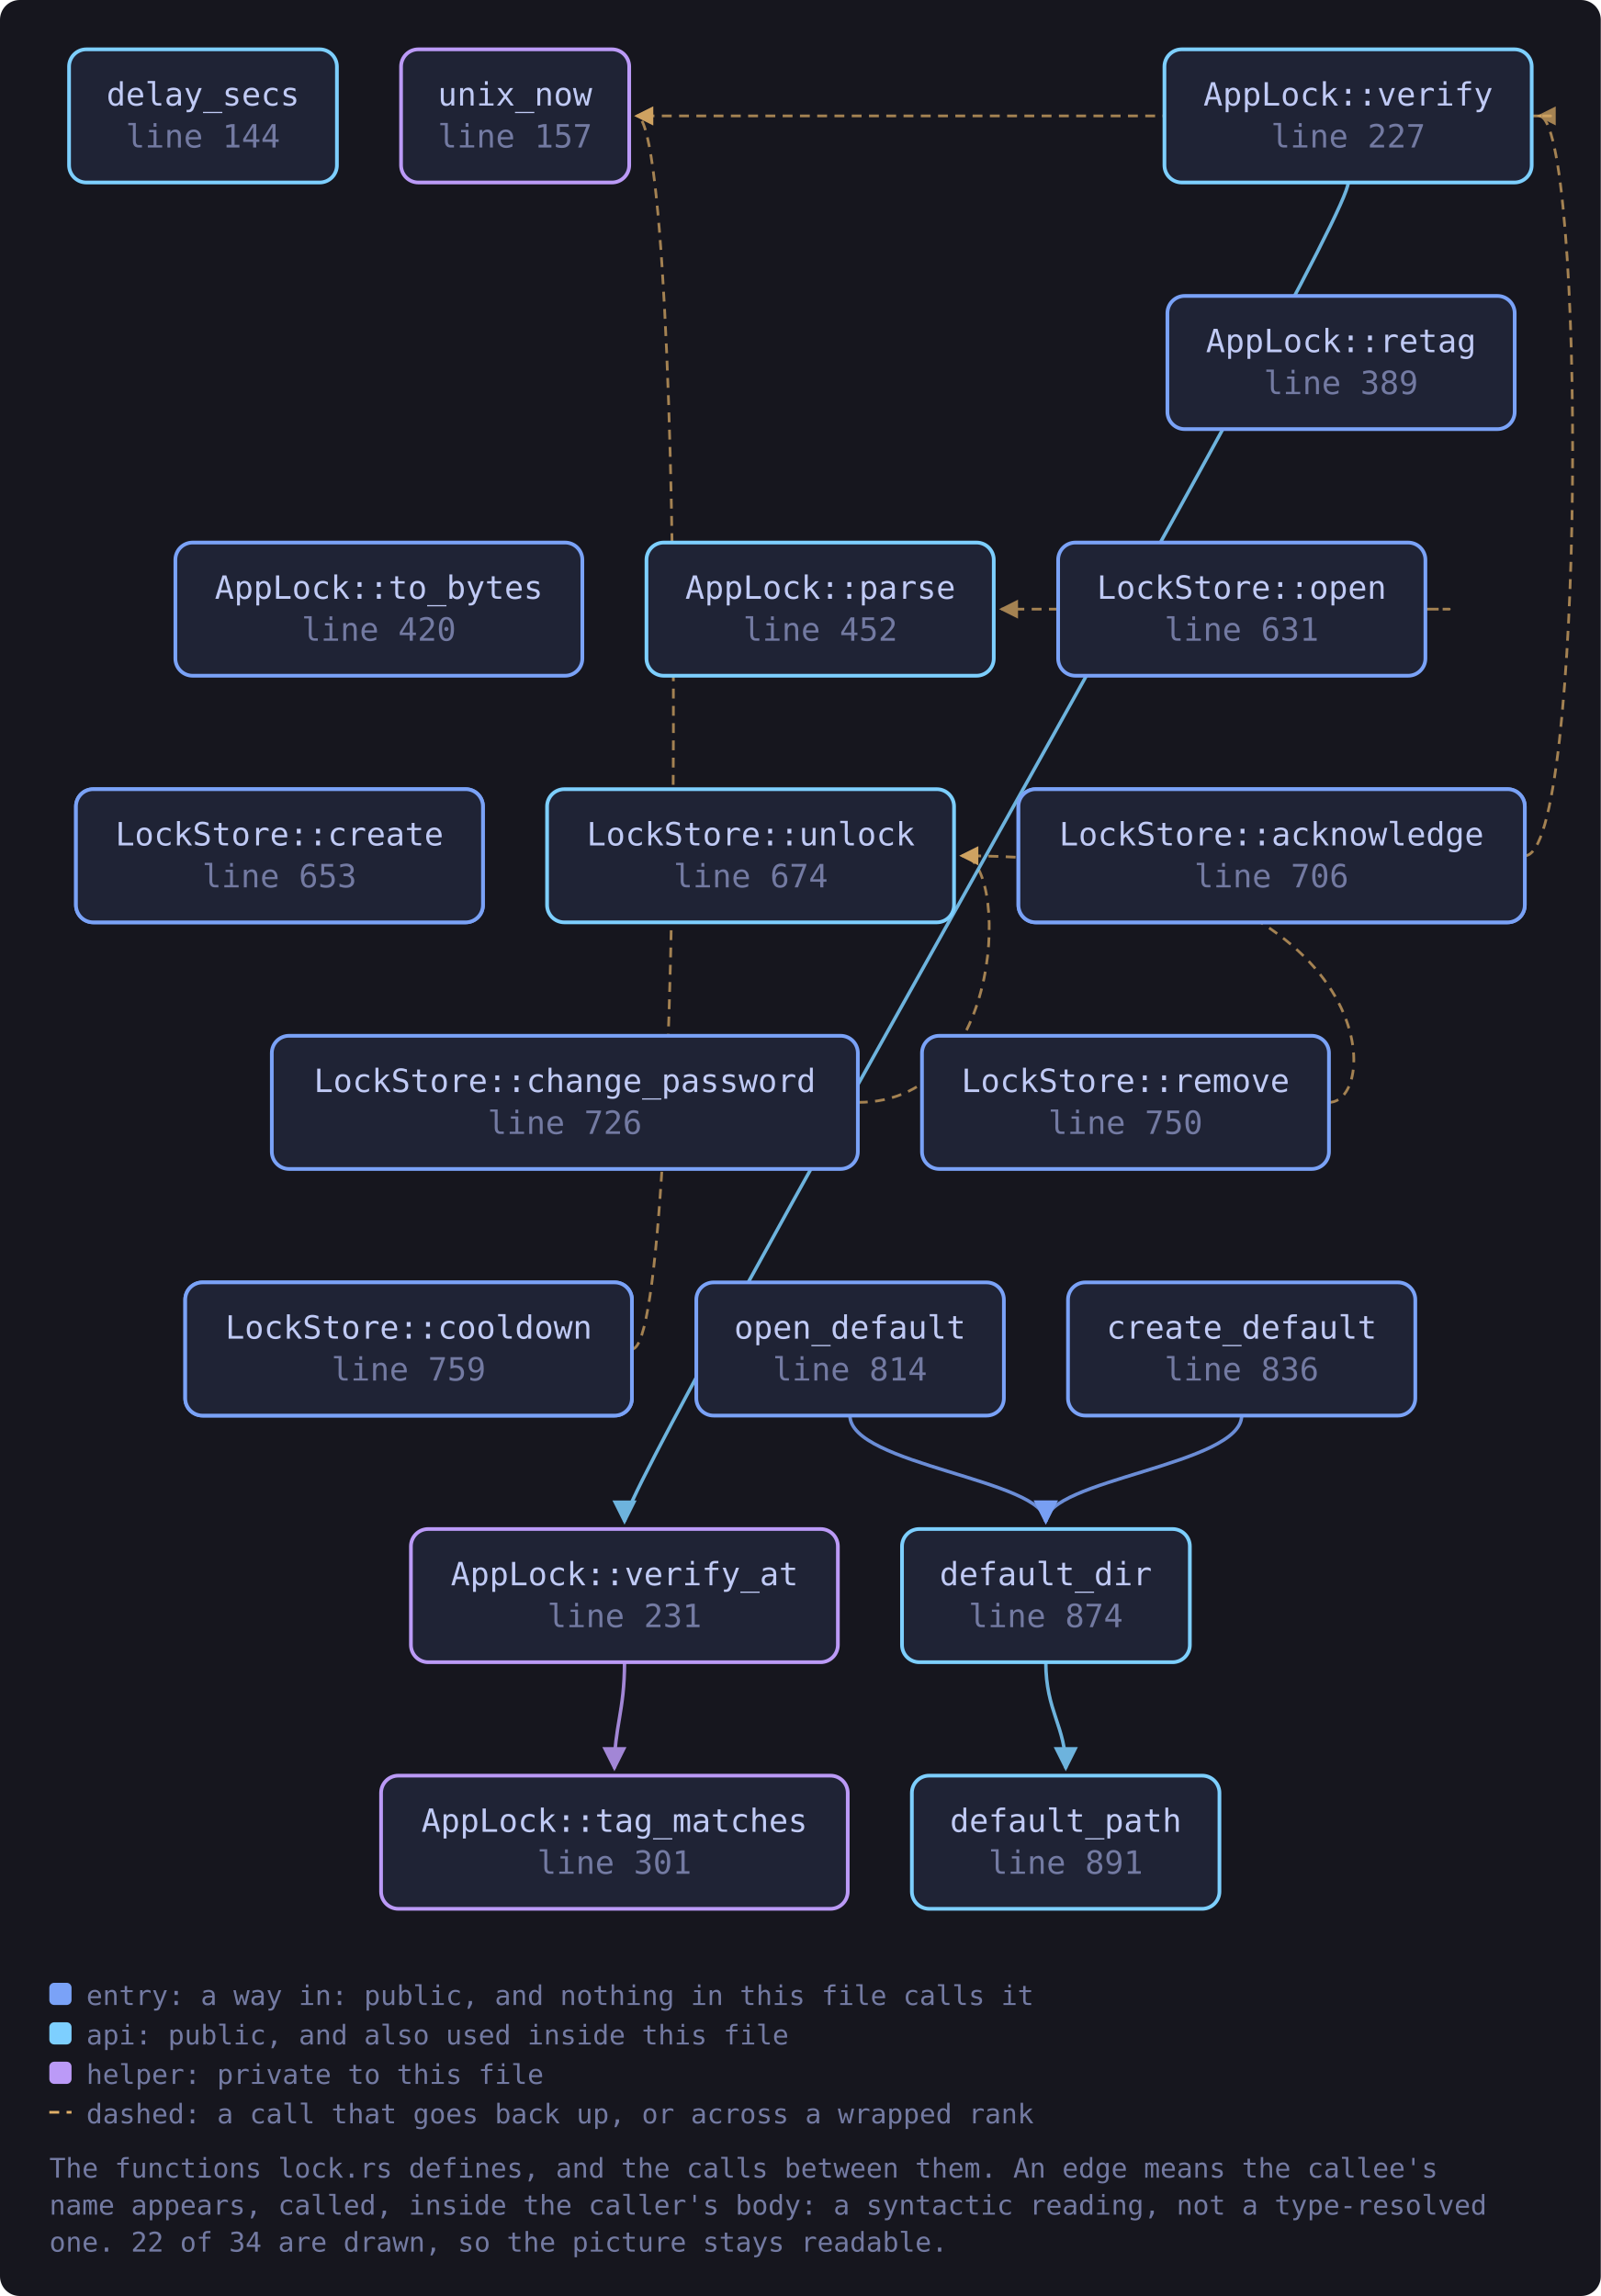
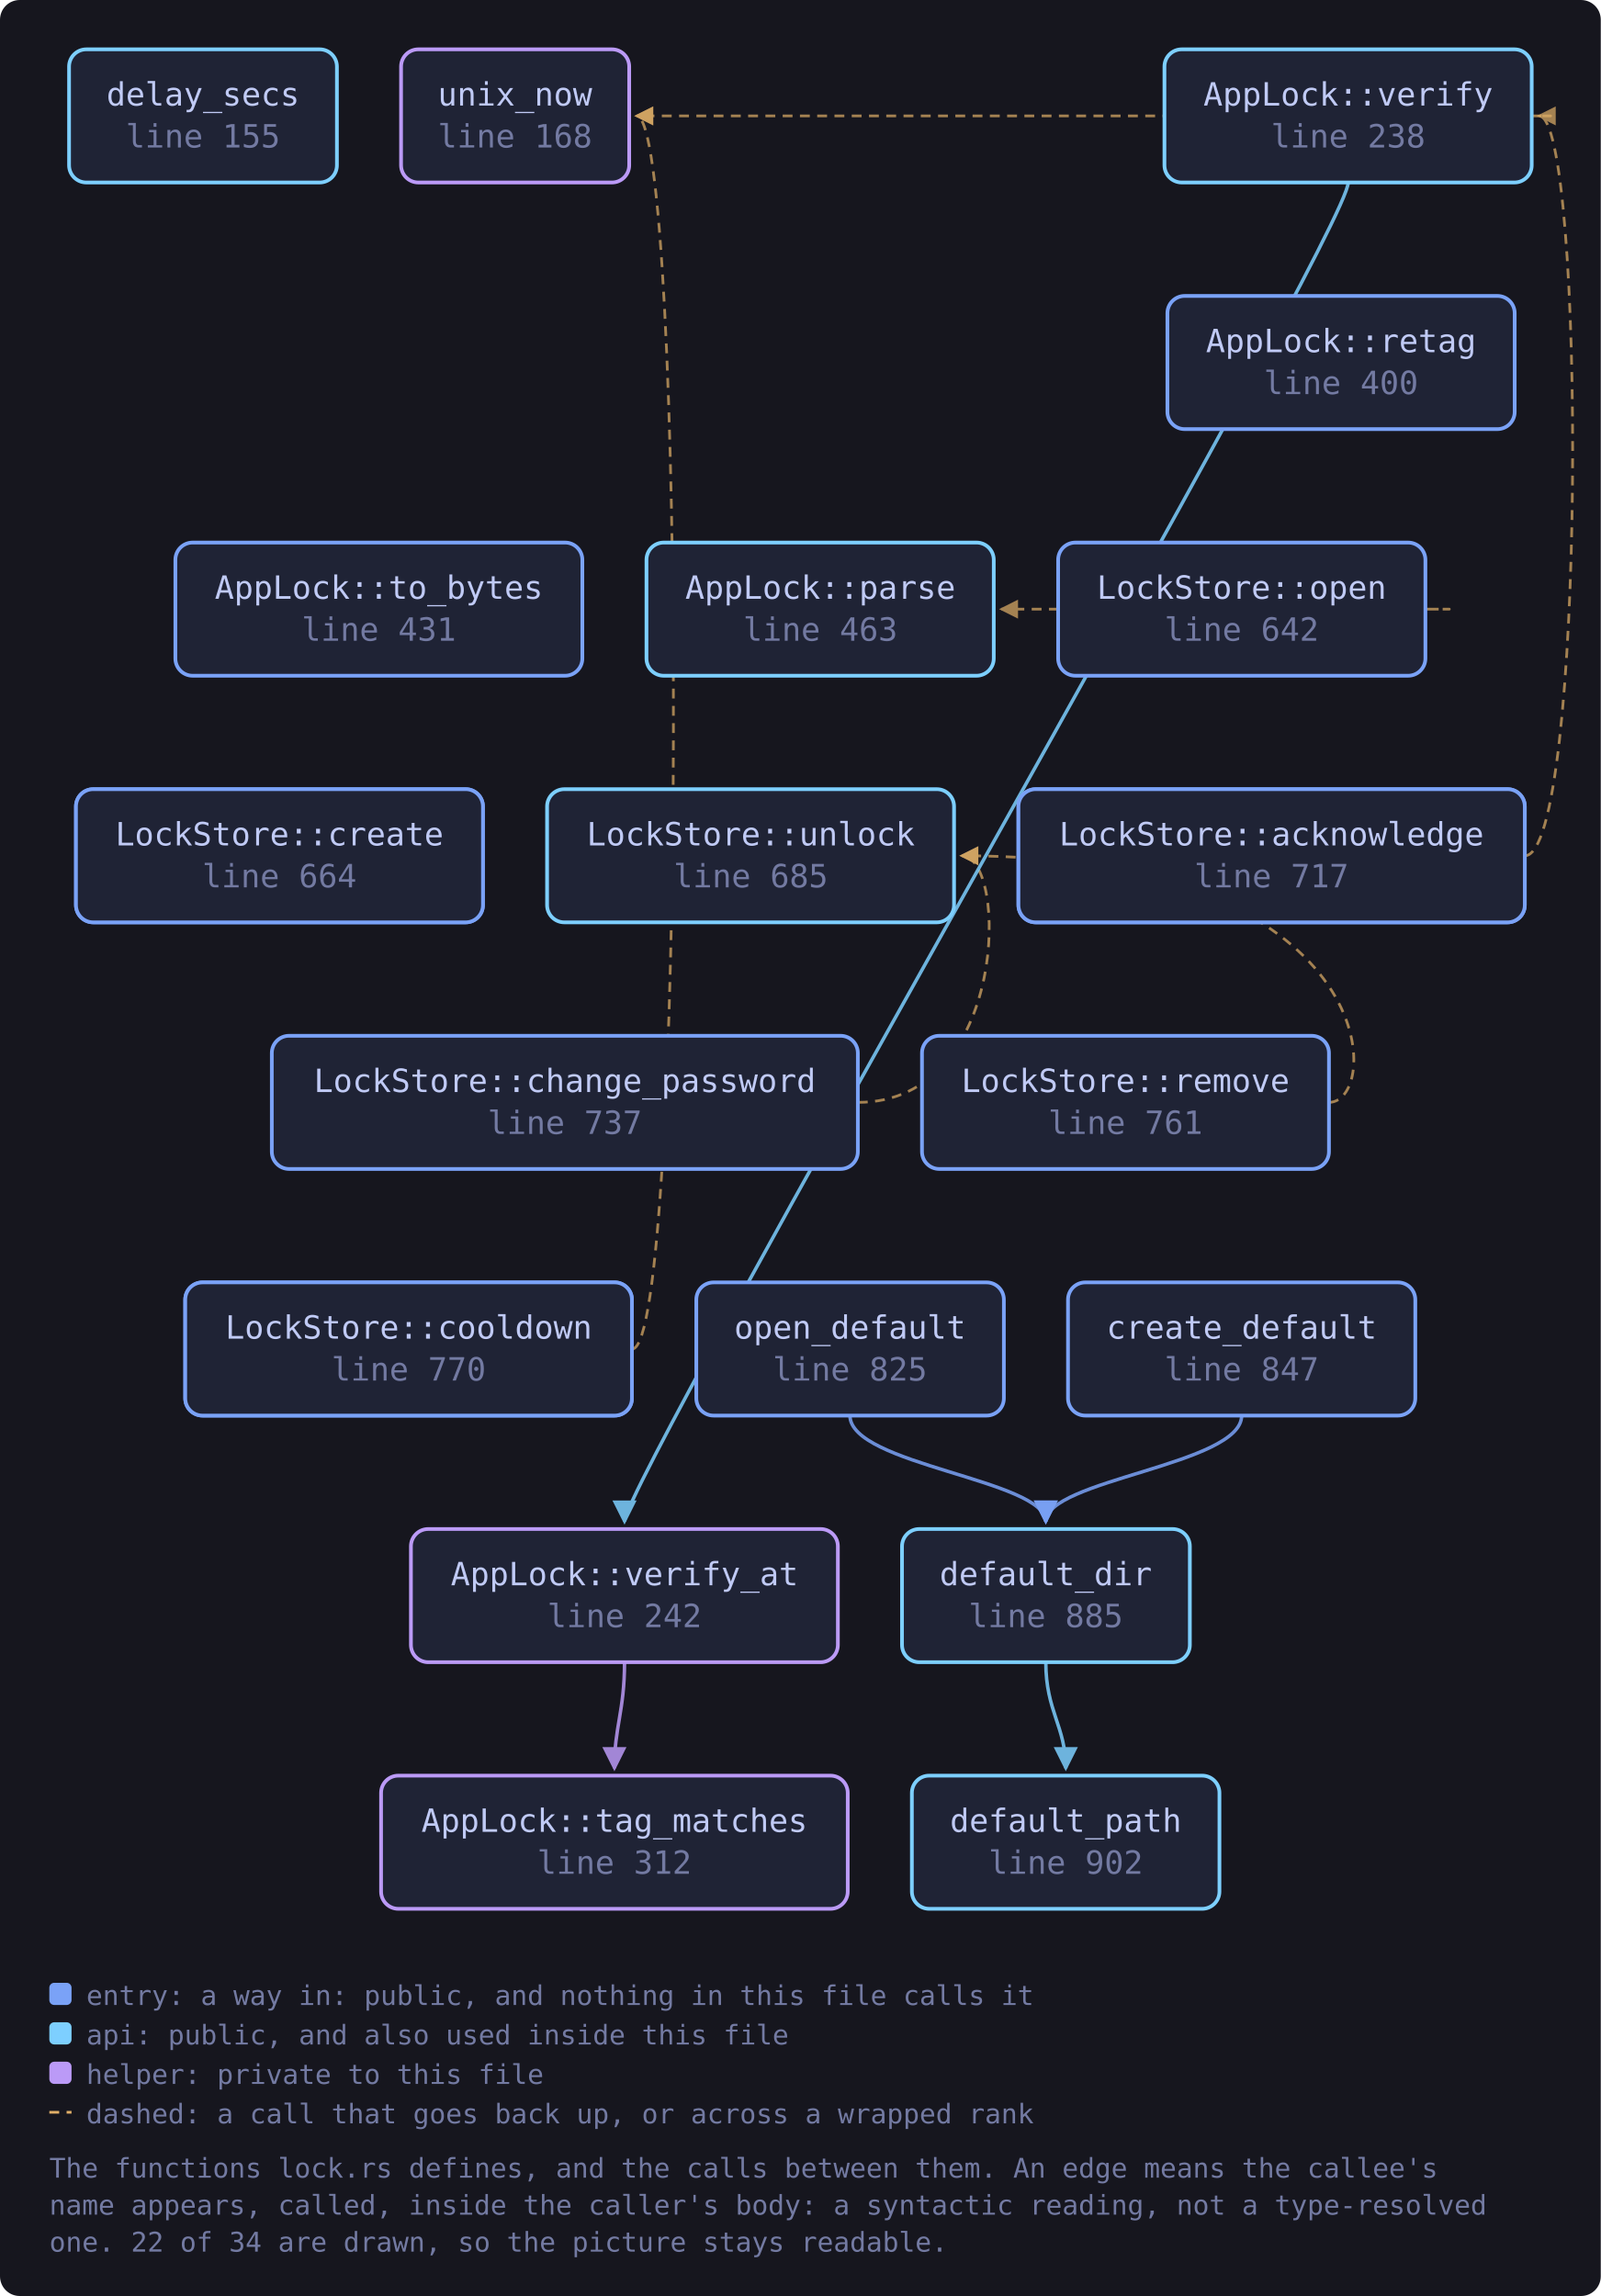
<svg xmlns="http://www.w3.org/2000/svg" viewBox="0 0 649 931" width="649" height="931" style="max-width:100%;height:auto" role="img" aria-label="flowchart">
  <defs>
    <marker id="a-muted" viewBox="0 0 8 8" refX="7" refY="4" markerWidth="7" markerHeight="7" orient="auto-start-reverse">
      <path d="M0 0 L8 4 L0 8 z" fill="var(--muted, #737aa2)" />
    </marker>
    <marker id="a-warn" viewBox="0 0 8 8" refX="7" refY="4" markerWidth="7" markerHeight="7" orient="auto-start-reverse">
      <path d="M0 0 L8 4 L0 8 z" fill="var(--warn, #e0af68)" />
    </marker>
    <marker id="a-accent" viewBox="0 0 8 8" refX="7" refY="4" markerWidth="7" markerHeight="7" orient="auto-start-reverse">
      <path d="M0 0 L8 4 L0 8 z" fill="var(--accent, #7aa2f7)" />
    </marker>
    <marker id="a-cyan" viewBox="0 0 8 8" refX="7" refY="4" markerWidth="7" markerHeight="7" orient="auto-start-reverse">
      <path d="M0 0 L8 4 L0 8 z" fill="var(--cyan, #7dcfff)" />
    </marker>
    <marker id="a-accent-2" viewBox="0 0 8 8" refX="7" refY="4" markerWidth="7" markerHeight="7" orient="auto-start-reverse">
      <path d="M0 0 L8 4 L0 8 z" fill="var(--accent-2, #bb9af7)" />
    </marker>
  </defs>
  <rect x="0" y="0" width="649" height="931" fill="var(--bg-inset, #16161e)" rx="8" />
  <path d="M618.2 347.0 C 643.0 347.0, 643.0 47.0, 624.0 47.0" fill="none" stroke="var(--warn, #e0af68)" stroke-width="1.1" opacity="0.7" stroke-dasharray="4 3" marker-end="url(#a-warn)" />
  <path d="M347.8 447.0 C 408.9 447.0, 408.9 347.0, 389.9 347.0" fill="none" stroke="var(--warn, #e0af68)" stroke-width="1.1" opacity="0.7" stroke-dasharray="4 3" marker-end="url(#a-warn)" />
  <path d="M256.3 547.0 C 278.3 547.0, 278.3 47.0, 258.1 47.0" fill="none" stroke="var(--warn, #e0af68)" stroke-width="1.1" opacity="0.7" stroke-dasharray="4 3" marker-end="url(#a-warn)" />
  <path d="M503.4 574.0 C 503.4 594.0, 424.0 600.0, 424.0 617.0" fill="none" stroke="var(--accent, #7aa2f7)" stroke-width="1.4" opacity="0.85" marker-end="url(#a-accent)" />
  <path d="M424.0 674.0 C 424.0 694.0, 432.1 700.0, 432.1 717.0" fill="none" stroke="var(--cyan, #7dcfff)" stroke-width="1.4" opacity="0.85" marker-end="url(#a-cyan)" />
  <path d="M577.9 247.0 C 599.9 247.0, 599.9 247.0, 406.0 247.0" fill="none" stroke="var(--warn, #e0af68)" stroke-width="1.1" opacity="0.7" stroke-dasharray="4 3" marker-end="url(#a-warn)" />
  <path d="M344.6 574.0 C 344.6 594.0, 424.0 600.0, 424.0 617.0" fill="none" stroke="var(--accent, #7aa2f7)" stroke-width="1.4" opacity="0.85" marker-end="url(#a-accent)" />
  <path d="M538.8 447.0 C 560.8 447.0, 560.8 347.0, 389.9 347.0" fill="none" stroke="var(--warn, #e0af68)" stroke-width="1.1" opacity="0.7" stroke-dasharray="4 3" marker-end="url(#a-warn)" />
  <path d="M621.0 47.0 C 643.0 47.0, 643.0 47.0, 258.1 47.0" fill="none" stroke="var(--warn, #e0af68)" stroke-width="1.1" opacity="0.7" stroke-dasharray="4 3" marker-end="url(#a-warn)" />
  <path d="M546.6 74.0 C 546.6 94.0, 253.2 600.0, 253.2 617.0" fill="none" stroke="var(--cyan, #7dcfff)" stroke-width="1.4" opacity="0.85" marker-end="url(#a-cyan)" />
  <path d="M253.2 674.0 C 253.2 694.0, 249.1 700.0, 249.1 717.0" fill="none" stroke="var(--accent-2, #bb9af7)" stroke-width="1.4" opacity="0.85" marker-end="url(#a-accent-2)" />
-   <a href="https://github.com/tilas01/veilvoice/blob/main/crates/veilvoice-crypto/src/lock.rs#L144" target="_blank" rel="noopener noreferrer">
+   <a href="https://github.com/tilas01/veilvoice/blob/main/crates/veilvoice-crypto/src/lock.rs#L155" target="_blank" rel="noopener noreferrer">
    <rect x="28.0" y="20.0" width="108.6" height="54.0" rx="7" fill="var(--bg-soft, #1f2335)" stroke="var(--cyan, #7dcfff)" stroke-width="1.5" />
    <text x="82.3" y="42.8" font-family="ui-monospace, SFMono-Regular, Menlo, Consolas, monospace" font-size="13" fill="var(--fg, #c0caf5)" text-anchor="middle">delay_secs</text>
-     <text x="82.3" y="59.8" font-family="ui-monospace, SFMono-Regular, Menlo, Consolas, monospace" font-size="13" fill="var(--muted, #737aa2)" text-anchor="middle">line 144</text>
+     <text x="82.3" y="59.8" font-family="ui-monospace, SFMono-Regular, Menlo, Consolas, monospace" font-size="13" fill="var(--muted, #737aa2)" text-anchor="middle">line 155</text>
  </a>
-   <a href="https://github.com/tilas01/veilvoice/blob/main/crates/veilvoice-crypto/src/lock.rs#L157" target="_blank" rel="noopener noreferrer">
+   <a href="https://github.com/tilas01/veilvoice/blob/main/crates/veilvoice-crypto/src/lock.rs#L168" target="_blank" rel="noopener noreferrer">
    <rect x="162.6" y="20.0" width="92.5" height="54.0" rx="7" fill="var(--bg-soft, #1f2335)" stroke="var(--accent-2, #bb9af7)" stroke-width="1.5" />
    <text x="208.8" y="42.8" font-family="ui-monospace, SFMono-Regular, Menlo, Consolas, monospace" font-size="13" fill="var(--fg, #c0caf5)" text-anchor="middle">unix_now</text>
-     <text x="208.8" y="59.8" font-family="ui-monospace, SFMono-Regular, Menlo, Consolas, monospace" font-size="13" fill="var(--muted, #737aa2)" text-anchor="middle">line 157</text>
+     <text x="208.8" y="59.8" font-family="ui-monospace, SFMono-Regular, Menlo, Consolas, monospace" font-size="13" fill="var(--muted, #737aa2)" text-anchor="middle">line 168</text>
  </a>
-   <a href="https://github.com/tilas01/veilvoice/blob/main/crates/veilvoice-crypto/src/lock.rs#L201" target="_blank" rel="noopener noreferrer">
+   <a href="https://github.com/tilas01/veilvoice/blob/main/crates/veilvoice-crypto/src/lock.rs#L212" target="_blank" rel="noopener noreferrer">
    <rect x="30.8" y="320.0" width="165.0" height="54.0" rx="7" fill="var(--bg-soft, #1f2335)" stroke="var(--accent, #7aa2f7)" stroke-width="1.5" />
    <text x="113.3" y="342.8" font-family="ui-monospace, SFMono-Regular, Menlo, Consolas, monospace" font-size="13" fill="var(--fg, #c0caf5)" text-anchor="middle">AppLock::create</text>
-     <text x="113.3" y="359.8" font-family="ui-monospace, SFMono-Regular, Menlo, Consolas, monospace" font-size="13" fill="var(--muted, #737aa2)" text-anchor="middle">line 201</text>
+     <text x="113.3" y="359.8" font-family="ui-monospace, SFMono-Regular, Menlo, Consolas, monospace" font-size="13" fill="var(--muted, #737aa2)" text-anchor="middle">line 212</text>
  </a>
-   <a href="https://github.com/tilas01/veilvoice/blob/main/crates/veilvoice-crypto/src/lock.rs#L227" target="_blank" rel="noopener noreferrer">
+   <a href="https://github.com/tilas01/veilvoice/blob/main/crates/veilvoice-crypto/src/lock.rs#L238" target="_blank" rel="noopener noreferrer">
    <rect x="472.1" y="20.0" width="148.9" height="54.0" rx="7" fill="var(--bg-soft, #1f2335)" stroke="var(--cyan, #7dcfff)" stroke-width="1.5" />
    <text x="546.6" y="42.8" font-family="ui-monospace, SFMono-Regular, Menlo, Consolas, monospace" font-size="13" fill="var(--fg, #c0caf5)" text-anchor="middle">AppLock::verify</text>
-     <text x="546.6" y="59.8" font-family="ui-monospace, SFMono-Regular, Menlo, Consolas, monospace" font-size="13" fill="var(--muted, #737aa2)" text-anchor="middle">line 227</text>
+     <text x="546.6" y="59.8" font-family="ui-monospace, SFMono-Regular, Menlo, Consolas, monospace" font-size="13" fill="var(--muted, #737aa2)" text-anchor="middle">line 238</text>
  </a>
-   <a href="https://github.com/tilas01/veilvoice/blob/main/crates/veilvoice-crypto/src/lock.rs#L231" target="_blank" rel="noopener noreferrer">
+   <a href="https://github.com/tilas01/veilvoice/blob/main/crates/veilvoice-crypto/src/lock.rs#L242" target="_blank" rel="noopener noreferrer">
    <rect x="166.6" y="620.0" width="173.1" height="54.0" rx="7" fill="var(--bg-soft, #1f2335)" stroke="var(--accent-2, #bb9af7)" stroke-width="1.5" />
    <text x="253.2" y="642.8" font-family="ui-monospace, SFMono-Regular, Menlo, Consolas, monospace" font-size="13" fill="var(--fg, #c0caf5)" text-anchor="middle">AppLock::verify_at</text>
-     <text x="253.2" y="659.8" font-family="ui-monospace, SFMono-Regular, Menlo, Consolas, monospace" font-size="13" fill="var(--muted, #737aa2)" text-anchor="middle">line 231</text>
+     <text x="253.2" y="659.8" font-family="ui-monospace, SFMono-Regular, Menlo, Consolas, monospace" font-size="13" fill="var(--muted, #737aa2)" text-anchor="middle">line 242</text>
  </a>
-   <a href="https://github.com/tilas01/veilvoice/blob/main/crates/veilvoice-crypto/src/lock.rs#L289" target="_blank" rel="noopener noreferrer">
+   <a href="https://github.com/tilas01/veilvoice/blob/main/crates/veilvoice-crypto/src/lock.rs#L300" target="_blank" rel="noopener noreferrer">
    <rect x="412.9" y="320.0" width="205.3" height="54.0" rx="7" fill="var(--bg-soft, #1f2335)" stroke="var(--accent, #7aa2f7)" stroke-width="1.5" />
    <text x="515.5" y="342.8" font-family="ui-monospace, SFMono-Regular, Menlo, Consolas, monospace" font-size="13" fill="var(--fg, #c0caf5)" text-anchor="middle">AppLock::acknowledge</text>
-     <text x="515.5" y="359.8" font-family="ui-monospace, SFMono-Regular, Menlo, Consolas, monospace" font-size="13" fill="var(--muted, #737aa2)" text-anchor="middle">line 289</text>
+     <text x="515.5" y="359.8" font-family="ui-monospace, SFMono-Regular, Menlo, Consolas, monospace" font-size="13" fill="var(--muted, #737aa2)" text-anchor="middle">line 300</text>
  </a>
-   <a href="https://github.com/tilas01/veilvoice/blob/main/crates/veilvoice-crypto/src/lock.rs#L301" target="_blank" rel="noopener noreferrer">
+   <a href="https://github.com/tilas01/veilvoice/blob/main/crates/veilvoice-crypto/src/lock.rs#L312" target="_blank" rel="noopener noreferrer">
    <rect x="154.5" y="720.0" width="189.2" height="54.0" rx="7" fill="var(--bg-soft, #1f2335)" stroke="var(--accent-2, #bb9af7)" stroke-width="1.5" />
    <text x="249.1" y="742.8" font-family="ui-monospace, SFMono-Regular, Menlo, Consolas, monospace" font-size="13" fill="var(--fg, #c0caf5)" text-anchor="middle">AppLock::tag_matches</text>
-     <text x="249.1" y="759.8" font-family="ui-monospace, SFMono-Regular, Menlo, Consolas, monospace" font-size="13" fill="var(--muted, #737aa2)" text-anchor="middle">line 301</text>
+     <text x="249.1" y="759.8" font-family="ui-monospace, SFMono-Regular, Menlo, Consolas, monospace" font-size="13" fill="var(--muted, #737aa2)" text-anchor="middle">line 312</text>
  </a>
-   <a href="https://github.com/tilas01/veilvoice/blob/main/crates/veilvoice-crypto/src/lock.rs#L329" target="_blank" rel="noopener noreferrer">
+   <a href="https://github.com/tilas01/veilvoice/blob/main/crates/veilvoice-crypto/src/lock.rs#L340" target="_blank" rel="noopener noreferrer">
    <rect x="75.1" y="520.0" width="181.1" height="54.0" rx="7" fill="var(--bg-soft, #1f2335)" stroke="var(--accent, #7aa2f7)" stroke-width="1.5" />
    <text x="165.7" y="542.8" font-family="ui-monospace, SFMono-Regular, Menlo, Consolas, monospace" font-size="13" fill="var(--fg, #c0caf5)" text-anchor="middle">AppLock::cooldown</text>
-     <text x="165.7" y="559.8" font-family="ui-monospace, SFMono-Regular, Menlo, Consolas, monospace" font-size="13" fill="var(--muted, #737aa2)" text-anchor="middle">line 329</text>
+     <text x="165.7" y="559.8" font-family="ui-monospace, SFMono-Regular, Menlo, Consolas, monospace" font-size="13" fill="var(--muted, #737aa2)" text-anchor="middle">line 340</text>
  </a>
-   <a href="https://github.com/tilas01/veilvoice/blob/main/crates/veilvoice-crypto/src/lock.rs#L389" target="_blank" rel="noopener noreferrer">
+   <a href="https://github.com/tilas01/veilvoice/blob/main/crates/veilvoice-crypto/src/lock.rs#L400" target="_blank" rel="noopener noreferrer">
    <rect x="473.3" y="120.0" width="140.8" height="54.0" rx="7" fill="var(--bg-soft, #1f2335)" stroke="var(--accent, #7aa2f7)" stroke-width="1.5" />
    <text x="543.7" y="142.8" font-family="ui-monospace, SFMono-Regular, Menlo, Consolas, monospace" font-size="13" fill="var(--fg, #c0caf5)" text-anchor="middle">AppLock::retag</text>
-     <text x="543.7" y="159.8" font-family="ui-monospace, SFMono-Regular, Menlo, Consolas, monospace" font-size="13" fill="var(--muted, #737aa2)" text-anchor="middle">line 389</text>
+     <text x="543.7" y="159.8" font-family="ui-monospace, SFMono-Regular, Menlo, Consolas, monospace" font-size="13" fill="var(--muted, #737aa2)" text-anchor="middle">line 400</text>
  </a>
-   <a href="https://github.com/tilas01/veilvoice/blob/main/crates/veilvoice-crypto/src/lock.rs#L420" target="_blank" rel="noopener noreferrer">
+   <a href="https://github.com/tilas01/veilvoice/blob/main/crates/veilvoice-crypto/src/lock.rs#L431" target="_blank" rel="noopener noreferrer">
    <rect x="71.1" y="220.0" width="165.0" height="54.0" rx="7" fill="var(--bg-soft, #1f2335)" stroke="var(--accent, #7aa2f7)" stroke-width="1.5" />
    <text x="153.6" y="242.8" font-family="ui-monospace, SFMono-Regular, Menlo, Consolas, monospace" font-size="13" fill="var(--fg, #c0caf5)" text-anchor="middle">AppLock::to_bytes</text>
-     <text x="153.6" y="259.8" font-family="ui-monospace, SFMono-Regular, Menlo, Consolas, monospace" font-size="13" fill="var(--muted, #737aa2)" text-anchor="middle">line 420</text>
+     <text x="153.6" y="259.8" font-family="ui-monospace, SFMono-Regular, Menlo, Consolas, monospace" font-size="13" fill="var(--muted, #737aa2)" text-anchor="middle">line 431</text>
  </a>
-   <a href="https://github.com/tilas01/veilvoice/blob/main/crates/veilvoice-crypto/src/lock.rs#L452" target="_blank" rel="noopener noreferrer">
+   <a href="https://github.com/tilas01/veilvoice/blob/main/crates/veilvoice-crypto/src/lock.rs#L463" target="_blank" rel="noopener noreferrer">
    <rect x="262.1" y="220.0" width="140.8" height="54.0" rx="7" fill="var(--bg-soft, #1f2335)" stroke="var(--cyan, #7dcfff)" stroke-width="1.5" />
    <text x="332.6" y="242.8" font-family="ui-monospace, SFMono-Regular, Menlo, Consolas, monospace" font-size="13" fill="var(--fg, #c0caf5)" text-anchor="middle">AppLock::parse</text>
-     <text x="332.6" y="259.8" font-family="ui-monospace, SFMono-Regular, Menlo, Consolas, monospace" font-size="13" fill="var(--muted, #737aa2)" text-anchor="middle">line 452</text>
+     <text x="332.6" y="259.8" font-family="ui-monospace, SFMono-Regular, Menlo, Consolas, monospace" font-size="13" fill="var(--muted, #737aa2)" text-anchor="middle">line 463</text>
  </a>
-   <a href="https://github.com/tilas01/veilvoice/blob/main/crates/veilvoice-crypto/src/lock.rs#L631" target="_blank" rel="noopener noreferrer">
+   <a href="https://github.com/tilas01/veilvoice/blob/main/crates/veilvoice-crypto/src/lock.rs#L642" target="_blank" rel="noopener noreferrer">
    <rect x="429.0" y="220.0" width="148.9" height="54.0" rx="7" fill="var(--bg-soft, #1f2335)" stroke="var(--accent, #7aa2f7)" stroke-width="1.5" />
    <text x="503.4" y="242.8" font-family="ui-monospace, SFMono-Regular, Menlo, Consolas, monospace" font-size="13" fill="var(--fg, #c0caf5)" text-anchor="middle">LockStore::open</text>
-     <text x="503.4" y="259.8" font-family="ui-monospace, SFMono-Regular, Menlo, Consolas, monospace" font-size="13" fill="var(--muted, #737aa2)" text-anchor="middle">line 631</text>
+     <text x="503.4" y="259.8" font-family="ui-monospace, SFMono-Regular, Menlo, Consolas, monospace" font-size="13" fill="var(--muted, #737aa2)" text-anchor="middle">line 642</text>
  </a>
-   <a href="https://github.com/tilas01/veilvoice/blob/main/crates/veilvoice-crypto/src/lock.rs#L653" target="_blank" rel="noopener noreferrer">
+   <a href="https://github.com/tilas01/veilvoice/blob/main/crates/veilvoice-crypto/src/lock.rs#L664" target="_blank" rel="noopener noreferrer">
    <rect x="30.8" y="320.0" width="165.0" height="54.0" rx="7" fill="var(--bg-soft, #1f2335)" stroke="var(--accent, #7aa2f7)" stroke-width="1.5" />
    <text x="113.3" y="342.8" font-family="ui-monospace, SFMono-Regular, Menlo, Consolas, monospace" font-size="13" fill="var(--fg, #c0caf5)" text-anchor="middle">LockStore::create</text>
-     <text x="113.3" y="359.8" font-family="ui-monospace, SFMono-Regular, Menlo, Consolas, monospace" font-size="13" fill="var(--muted, #737aa2)" text-anchor="middle">line 653</text>
+     <text x="113.3" y="359.8" font-family="ui-monospace, SFMono-Regular, Menlo, Consolas, monospace" font-size="13" fill="var(--muted, #737aa2)" text-anchor="middle">line 664</text>
  </a>
-   <a href="https://github.com/tilas01/veilvoice/blob/main/crates/veilvoice-crypto/src/lock.rs#L674" target="_blank" rel="noopener noreferrer">
+   <a href="https://github.com/tilas01/veilvoice/blob/main/crates/veilvoice-crypto/src/lock.rs#L685" target="_blank" rel="noopener noreferrer">
    <rect x="221.8" y="320.0" width="165.0" height="54.0" rx="7" fill="var(--bg-soft, #1f2335)" stroke="var(--cyan, #7dcfff)" stroke-width="1.5" />
    <text x="304.4" y="342.8" font-family="ui-monospace, SFMono-Regular, Menlo, Consolas, monospace" font-size="13" fill="var(--fg, #c0caf5)" text-anchor="middle">LockStore::unlock</text>
-     <text x="304.4" y="359.8" font-family="ui-monospace, SFMono-Regular, Menlo, Consolas, monospace" font-size="13" fill="var(--muted, #737aa2)" text-anchor="middle">line 674</text>
+     <text x="304.4" y="359.8" font-family="ui-monospace, SFMono-Regular, Menlo, Consolas, monospace" font-size="13" fill="var(--muted, #737aa2)" text-anchor="middle">line 685</text>
  </a>
-   <a href="https://github.com/tilas01/veilvoice/blob/main/crates/veilvoice-crypto/src/lock.rs#L706" target="_blank" rel="noopener noreferrer">
+   <a href="https://github.com/tilas01/veilvoice/blob/main/crates/veilvoice-crypto/src/lock.rs#L717" target="_blank" rel="noopener noreferrer">
    <rect x="412.9" y="320.0" width="205.3" height="54.0" rx="7" fill="var(--bg-soft, #1f2335)" stroke="var(--accent, #7aa2f7)" stroke-width="1.5" />
    <text x="515.5" y="342.8" font-family="ui-monospace, SFMono-Regular, Menlo, Consolas, monospace" font-size="13" fill="var(--fg, #c0caf5)" text-anchor="middle">LockStore::acknowledge</text>
-     <text x="515.5" y="359.8" font-family="ui-monospace, SFMono-Regular, Menlo, Consolas, monospace" font-size="13" fill="var(--muted, #737aa2)" text-anchor="middle">line 706</text>
+     <text x="515.5" y="359.8" font-family="ui-monospace, SFMono-Regular, Menlo, Consolas, monospace" font-size="13" fill="var(--muted, #737aa2)" text-anchor="middle">line 717</text>
  </a>
-   <a href="https://github.com/tilas01/veilvoice/blob/main/crates/veilvoice-crypto/src/lock.rs#L726" target="_blank" rel="noopener noreferrer">
+   <a href="https://github.com/tilas01/veilvoice/blob/main/crates/veilvoice-crypto/src/lock.rs#L737" target="_blank" rel="noopener noreferrer">
    <rect x="110.2" y="420.0" width="237.6" height="54.0" rx="7" fill="var(--bg-soft, #1f2335)" stroke="var(--accent, #7aa2f7)" stroke-width="1.5" />
    <text x="229.0" y="442.8" font-family="ui-monospace, SFMono-Regular, Menlo, Consolas, monospace" font-size="13" fill="var(--fg, #c0caf5)" text-anchor="middle">LockStore::change_password</text>
-     <text x="229.0" y="459.8" font-family="ui-monospace, SFMono-Regular, Menlo, Consolas, monospace" font-size="13" fill="var(--muted, #737aa2)" text-anchor="middle">line 726</text>
+     <text x="229.0" y="459.8" font-family="ui-monospace, SFMono-Regular, Menlo, Consolas, monospace" font-size="13" fill="var(--muted, #737aa2)" text-anchor="middle">line 737</text>
  </a>
-   <a href="https://github.com/tilas01/veilvoice/blob/main/crates/veilvoice-crypto/src/lock.rs#L750" target="_blank" rel="noopener noreferrer">
+   <a href="https://github.com/tilas01/veilvoice/blob/main/crates/veilvoice-crypto/src/lock.rs#L761" target="_blank" rel="noopener noreferrer">
    <rect x="373.8" y="420.0" width="165.0" height="54.0" rx="7" fill="var(--bg-soft, #1f2335)" stroke="var(--accent, #7aa2f7)" stroke-width="1.5" />
    <text x="456.3" y="442.8" font-family="ui-monospace, SFMono-Regular, Menlo, Consolas, monospace" font-size="13" fill="var(--fg, #c0caf5)" text-anchor="middle">LockStore::remove</text>
-     <text x="456.3" y="459.8" font-family="ui-monospace, SFMono-Regular, Menlo, Consolas, monospace" font-size="13" fill="var(--muted, #737aa2)" text-anchor="middle">line 750</text>
+     <text x="456.3" y="459.8" font-family="ui-monospace, SFMono-Regular, Menlo, Consolas, monospace" font-size="13" fill="var(--muted, #737aa2)" text-anchor="middle">line 761</text>
  </a>
-   <a href="https://github.com/tilas01/veilvoice/blob/main/crates/veilvoice-crypto/src/lock.rs#L759" target="_blank" rel="noopener noreferrer">
+   <a href="https://github.com/tilas01/veilvoice/blob/main/crates/veilvoice-crypto/src/lock.rs#L770" target="_blank" rel="noopener noreferrer">
    <rect x="75.1" y="520.0" width="181.1" height="54.0" rx="7" fill="var(--bg-soft, #1f2335)" stroke="var(--accent, #7aa2f7)" stroke-width="1.5" />
    <text x="165.7" y="542.8" font-family="ui-monospace, SFMono-Regular, Menlo, Consolas, monospace" font-size="13" fill="var(--fg, #c0caf5)" text-anchor="middle">LockStore::cooldown</text>
-     <text x="165.7" y="559.8" font-family="ui-monospace, SFMono-Regular, Menlo, Consolas, monospace" font-size="13" fill="var(--muted, #737aa2)" text-anchor="middle">line 759</text>
+     <text x="165.7" y="559.8" font-family="ui-monospace, SFMono-Regular, Menlo, Consolas, monospace" font-size="13" fill="var(--muted, #737aa2)" text-anchor="middle">line 770</text>
  </a>
-   <a href="https://github.com/tilas01/veilvoice/blob/main/crates/veilvoice-crypto/src/lock.rs#L814" target="_blank" rel="noopener noreferrer">
+   <a href="https://github.com/tilas01/veilvoice/blob/main/crates/veilvoice-crypto/src/lock.rs#L825" target="_blank" rel="noopener noreferrer">
    <rect x="282.3" y="520.0" width="124.7" height="54.0" rx="7" fill="var(--bg-soft, #1f2335)" stroke="var(--accent, #7aa2f7)" stroke-width="1.5" />
    <text x="344.6" y="542.8" font-family="ui-monospace, SFMono-Regular, Menlo, Consolas, monospace" font-size="13" fill="var(--fg, #c0caf5)" text-anchor="middle">open_default</text>
-     <text x="344.6" y="559.8" font-family="ui-monospace, SFMono-Regular, Menlo, Consolas, monospace" font-size="13" fill="var(--muted, #737aa2)" text-anchor="middle">line 814</text>
+     <text x="344.6" y="559.8" font-family="ui-monospace, SFMono-Regular, Menlo, Consolas, monospace" font-size="13" fill="var(--muted, #737aa2)" text-anchor="middle">line 825</text>
  </a>
-   <a href="https://github.com/tilas01/veilvoice/blob/main/crates/veilvoice-crypto/src/lock.rs#L836" target="_blank" rel="noopener noreferrer">
+   <a href="https://github.com/tilas01/veilvoice/blob/main/crates/veilvoice-crypto/src/lock.rs#L847" target="_blank" rel="noopener noreferrer">
    <rect x="433.0" y="520.0" width="140.8" height="54.0" rx="7" fill="var(--bg-soft, #1f2335)" stroke="var(--accent, #7aa2f7)" stroke-width="1.5" />
    <text x="503.4" y="542.8" font-family="ui-monospace, SFMono-Regular, Menlo, Consolas, monospace" font-size="13" fill="var(--fg, #c0caf5)" text-anchor="middle">create_default</text>
-     <text x="503.4" y="559.8" font-family="ui-monospace, SFMono-Regular, Menlo, Consolas, monospace" font-size="13" fill="var(--muted, #737aa2)" text-anchor="middle">line 836</text>
+     <text x="503.4" y="559.8" font-family="ui-monospace, SFMono-Regular, Menlo, Consolas, monospace" font-size="13" fill="var(--muted, #737aa2)" text-anchor="middle">line 847</text>
  </a>
-   <a href="https://github.com/tilas01/veilvoice/blob/main/crates/veilvoice-crypto/src/lock.rs#L874" target="_blank" rel="noopener noreferrer">
+   <a href="https://github.com/tilas01/veilvoice/blob/main/crates/veilvoice-crypto/src/lock.rs#L885" target="_blank" rel="noopener noreferrer">
    <rect x="365.7" y="620.0" width="116.7" height="54.0" rx="7" fill="var(--bg-soft, #1f2335)" stroke="var(--cyan, #7dcfff)" stroke-width="1.5" />
    <text x="424.0" y="642.8" font-family="ui-monospace, SFMono-Regular, Menlo, Consolas, monospace" font-size="13" fill="var(--fg, #c0caf5)" text-anchor="middle">default_dir</text>
-     <text x="424.0" y="659.8" font-family="ui-monospace, SFMono-Regular, Menlo, Consolas, monospace" font-size="13" fill="var(--muted, #737aa2)" text-anchor="middle">line 874</text>
+     <text x="424.0" y="659.8" font-family="ui-monospace, SFMono-Regular, Menlo, Consolas, monospace" font-size="13" fill="var(--muted, #737aa2)" text-anchor="middle">line 885</text>
  </a>
-   <a href="https://github.com/tilas01/veilvoice/blob/main/crates/veilvoice-crypto/src/lock.rs#L891" target="_blank" rel="noopener noreferrer">
+   <a href="https://github.com/tilas01/veilvoice/blob/main/crates/veilvoice-crypto/src/lock.rs#L902" target="_blank" rel="noopener noreferrer">
    <rect x="369.7" y="720.0" width="124.7" height="54.0" rx="7" fill="var(--bg-soft, #1f2335)" stroke="var(--cyan, #7dcfff)" stroke-width="1.5" />
    <text x="432.1" y="742.8" font-family="ui-monospace, SFMono-Regular, Menlo, Consolas, monospace" font-size="13" fill="var(--fg, #c0caf5)" text-anchor="middle">default_path</text>
-     <text x="432.1" y="759.8" font-family="ui-monospace, SFMono-Regular, Menlo, Consolas, monospace" font-size="13" fill="var(--muted, #737aa2)" text-anchor="middle">line 891</text>
+     <text x="432.1" y="759.8" font-family="ui-monospace, SFMono-Regular, Menlo, Consolas, monospace" font-size="13" fill="var(--muted, #737aa2)" text-anchor="middle">line 902</text>
  </a>
  <rect x="20.0" y="804.0" width="9" height="9" rx="2" fill="var(--accent, #7aa2f7)" />
  <text x="35.0" y="813.0" font-family="ui-monospace, SFMono-Regular, Menlo, Consolas, monospace" font-size="11" fill="var(--muted, #737aa2)">entry: a way in: public, and nothing in this file calls it</text>
  <rect x="20.0" y="820.0" width="9" height="9" rx="2" fill="var(--cyan, #7dcfff)" />
  <text x="35.0" y="829.0" font-family="ui-monospace, SFMono-Regular, Menlo, Consolas, monospace" font-size="11" fill="var(--muted, #737aa2)">api: public, and also used inside this file</text>
  <rect x="20.0" y="836.0" width="9" height="9" rx="2" fill="var(--accent-2, #bb9af7)" />
  <text x="35.0" y="845.0" font-family="ui-monospace, SFMono-Regular, Menlo, Consolas, monospace" font-size="11" fill="var(--muted, #737aa2)">helper: private to this file</text>
  <path d="M20.0 856.5 L29.0 856.5" stroke="var(--warn, #e0af68)" stroke-width="1.1" stroke-dasharray="4 3" />
  <text x="35.0" y="861.0" font-family="ui-monospace, SFMono-Regular, Menlo, Consolas, monospace" font-size="11" fill="var(--muted, #737aa2)">dashed: a call that goes back up, or across a wrapped rank</text>
  <text x="20.0" y="883.0" font-family="ui-monospace, SFMono-Regular, Menlo, Consolas, monospace" font-size="11" fill="var(--muted, #737aa2)">The functions lock.rs defines, and the calls between them. An edge means the callee's</text>
  <text x="20.0" y="898.0" font-family="ui-monospace, SFMono-Regular, Menlo, Consolas, monospace" font-size="11" fill="var(--muted, #737aa2)">name appears, called, inside the caller's body: a syntactic reading, not a type-resolved</text>
  <text x="20.0" y="913.0" font-family="ui-monospace, SFMono-Regular, Menlo, Consolas, monospace" font-size="11" fill="var(--muted, #737aa2)">one. 22 of 34 are drawn, so the picture stays readable.</text>
</svg>
